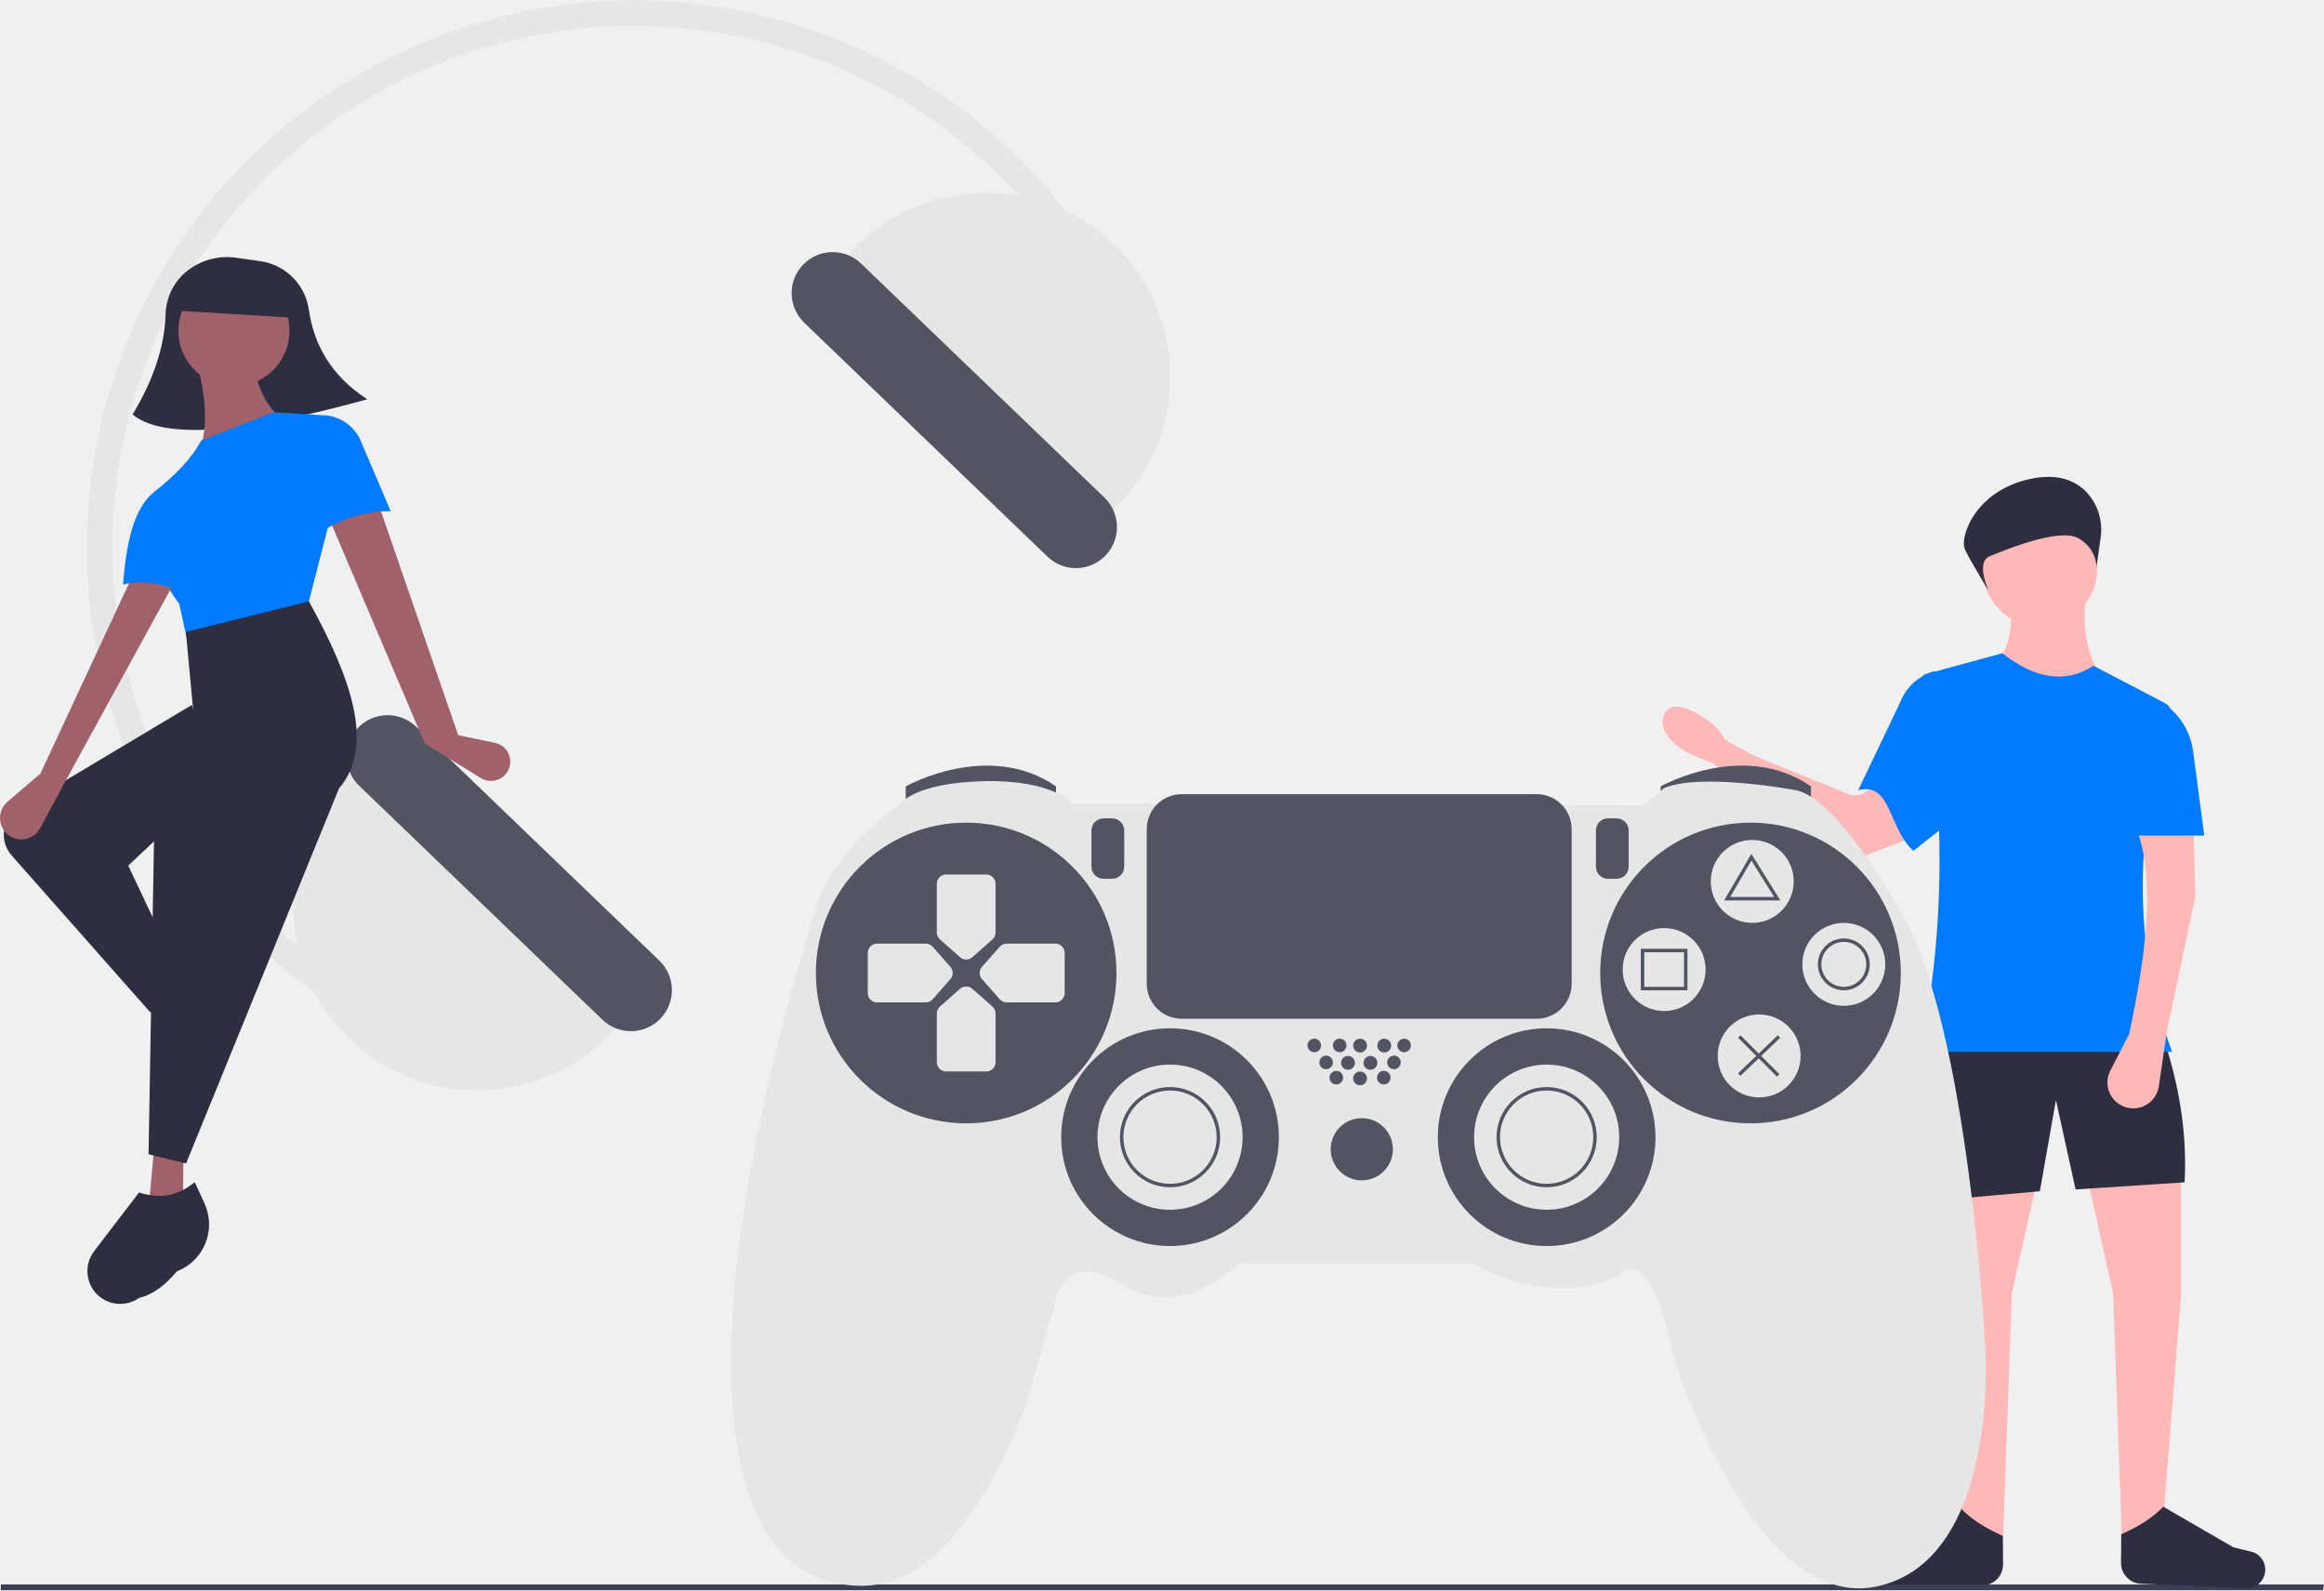
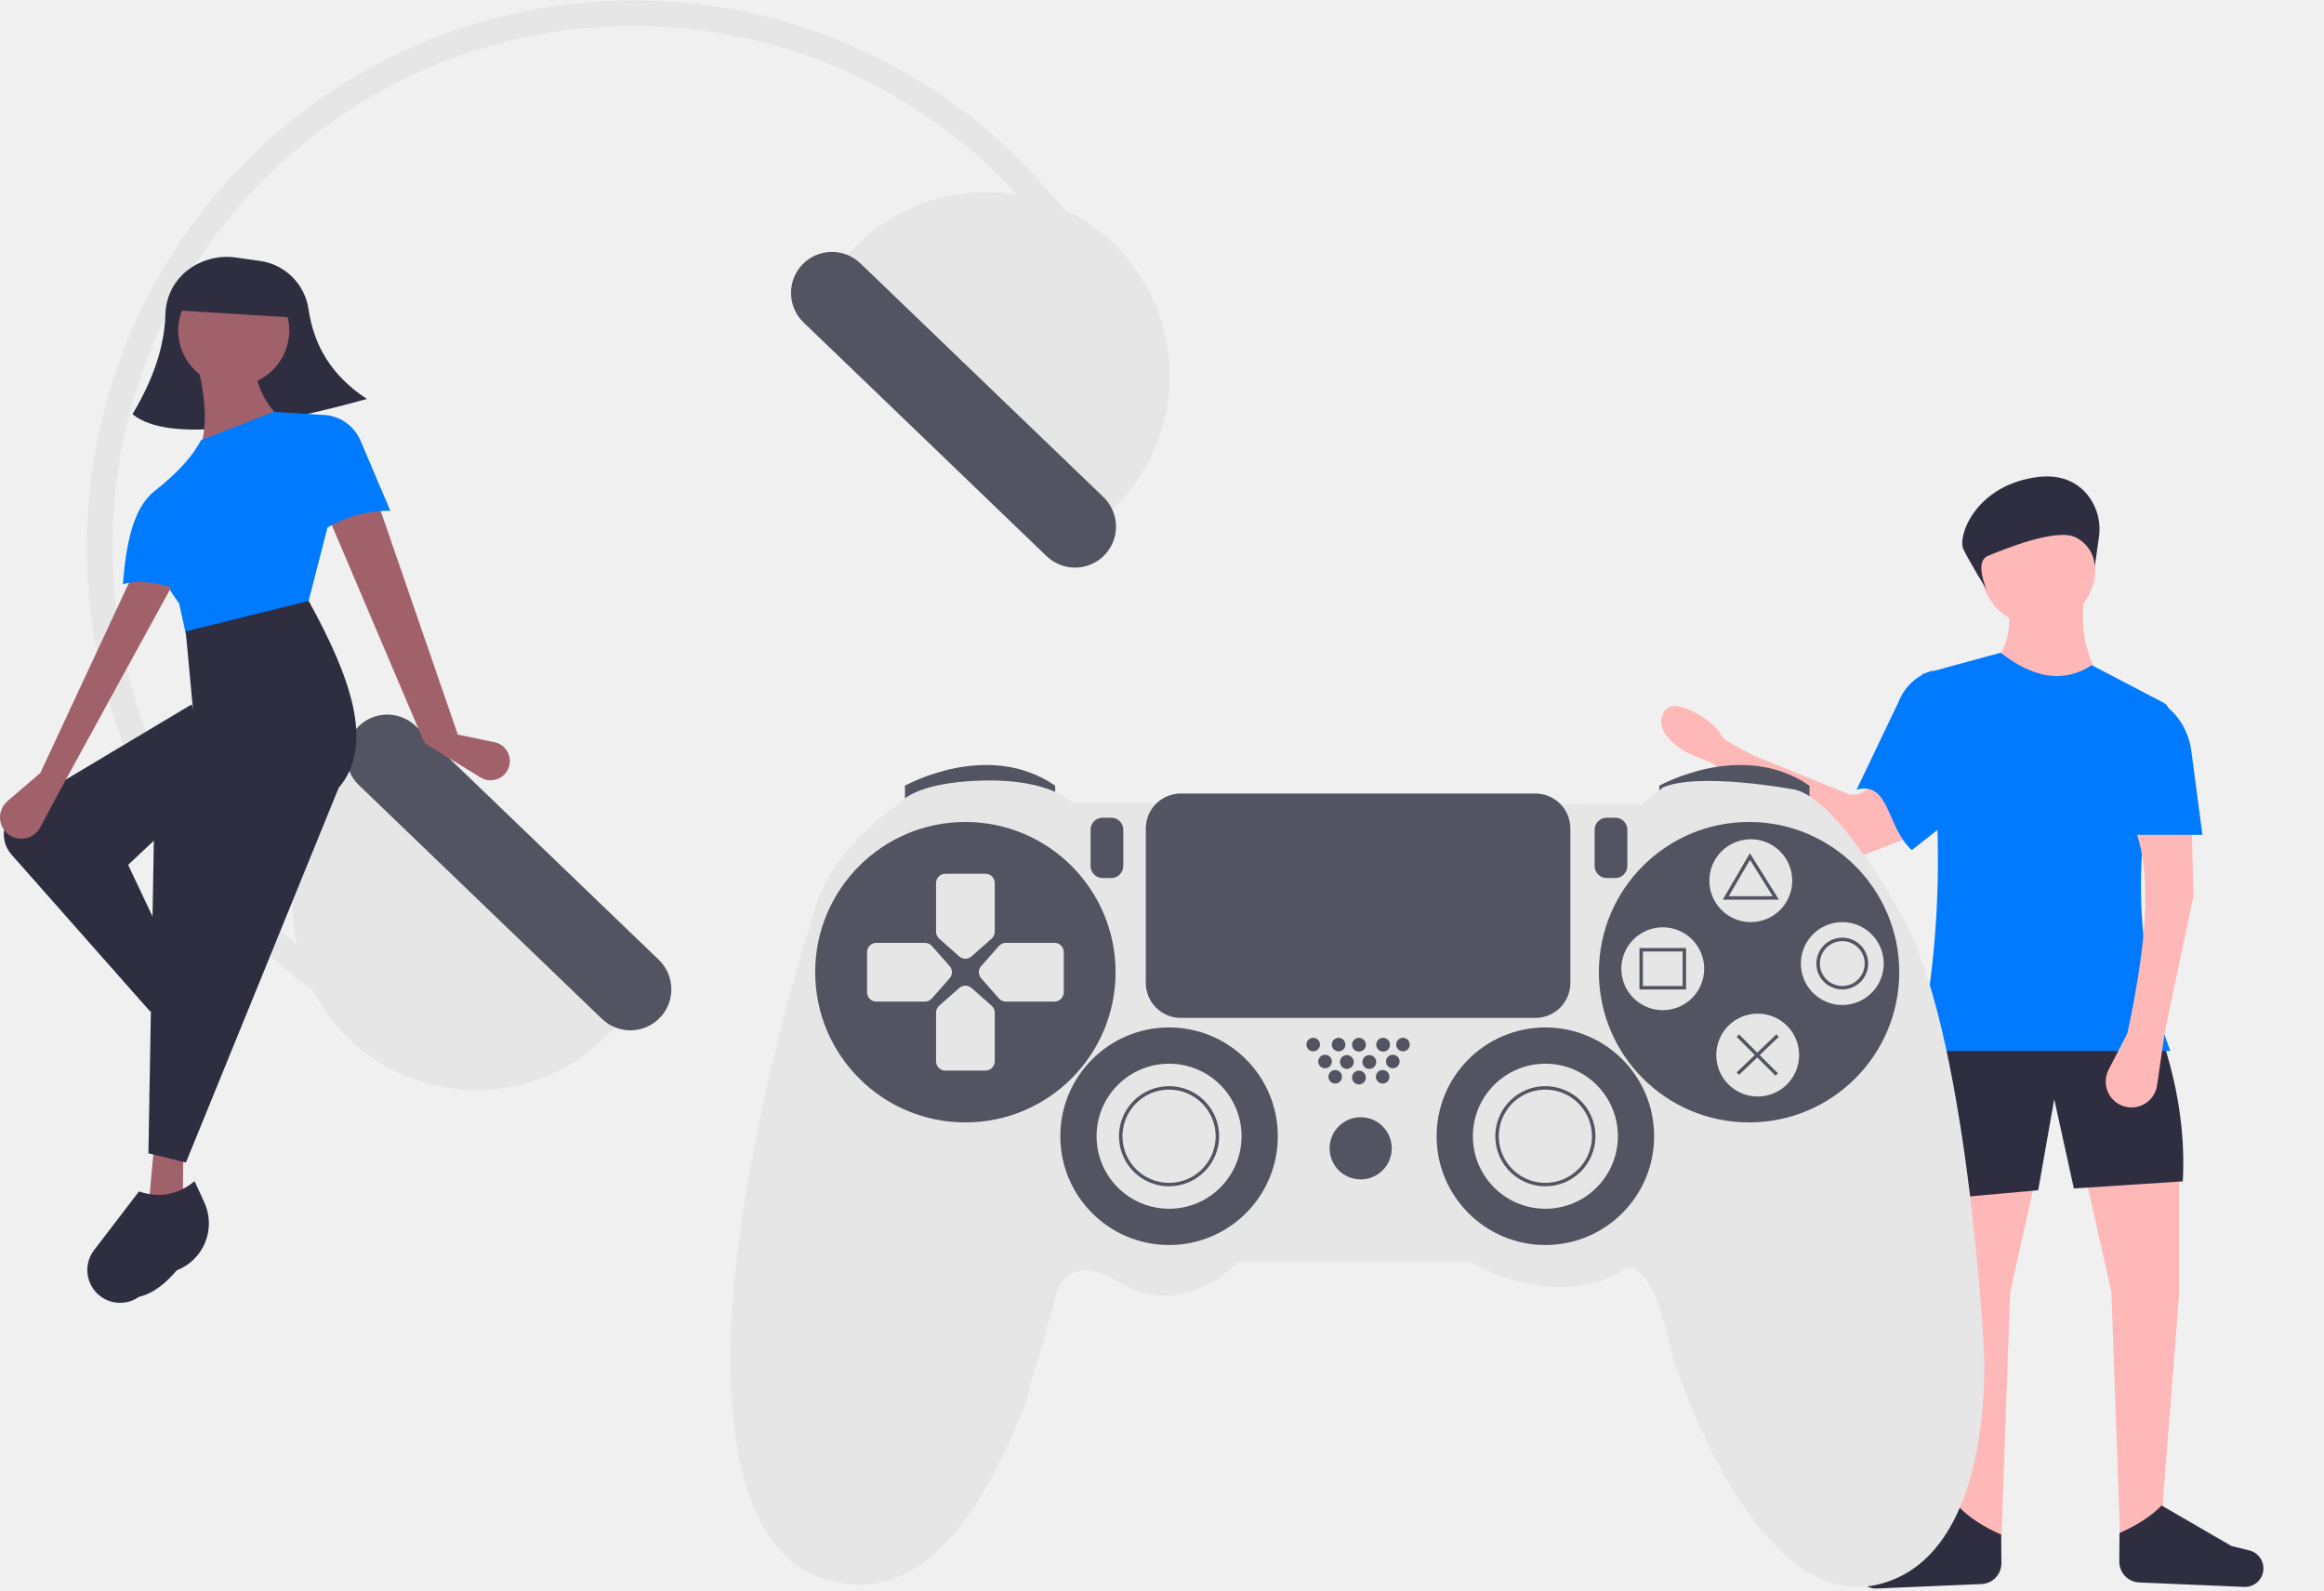
- <svg xmlns="http://www.w3.org/2000/svg" data-name="Layer 1" width="883.272" height="604.198" viewBox="0 0 883.272 604.198">
-   <path d="M916.662,400.177q18.262,19.152,40.749,6.112c-6.291-10.082-7.789-21.048-6.112-32.599H922.095C923.389,383.841,923.041,393.293,916.662,400.177Z" transform="translate(-158.3639 -147.9008)" fill="#ffb8b8" />
-   <polygon points="806.517 586.416 822.138 578.267 828.929 492.015 828.929 446.512 792.934 445.833 803.121 491.336 806.517 586.416" fill="#ffb8b8" />
-   <polygon points="761.238 586.416 745.618 578.267 738.827 492.015 738.827 446.512 774.821 445.833 764.634 491.336 761.238 586.416" fill="#ffb8b8" />
-   <path d="M895.608,603.921l38.032-3.396,6.112-34.636,7.471,33.957,41.428-2.717c.905-16.502-1.394-33.486-6.791-50.936L890.854,544.156Z" transform="translate(-158.3639 -147.9008)" fill="#2f2e41" />
-   <path d="M856.078,473.842l-45.749-35.228a6.654,6.654,0,0,0-1.552-.891l-6.649-2.705c-5.341-2.173-15.513-9.4-10.552-16.842,4-6,19.311,4.748,21.195,8.73a6.578,6.578,0,0,0,2.789,2.951l9.297,5.095a6.654,6.654,0,0,0,.698.331l35.396,14.347a6.654,6.654,0,0,0,6.063-.547l6.417-4.069a6.654,6.654,0,0,1,10.09,4.326l2.121,10.704a6.654,6.654,0,0,1-4.157,7.511l-18.977,7.234A6.654,6.654,0,0,1,856.078,473.842Z" transform="translate(-158.3639 -147.9008)" fill="#ffb8b8" />
-   <path d="M864.576,448.175c12.666-3.397,11.336,14.299,21,23l19-15-11.005-53.281h0a19.803,19.803,0,0,0-13.049,11.949Z" transform="translate(-158.3639 -147.9008)" fill="#007bff" />
-   <path d="M888.137,547.552h95.76c-15.498-41.763-13.989-84.717-.793-128.488a3.263,3.263,0,0,0-1.604-3.84L954.015,400.856c-10.789,7.02-22.385,4.863-34.636-4.754l-29.882,8.15C897.631,453.109,897.862,500.962,888.137,547.552Z" transform="translate(-158.3639 -147.9008)" fill="#007bff" />
-   <path d="M912.082,750.268l-39.907,1.692a7.045,7.045,0,0,1-7.266-5.996h0a7.045,7.045,0,0,1,5.29-7.885l6.769-1.659,26.604-15.42c3.941,4.081,9.369,7.532,16.004,10.471l.078,10.842A7.906,7.906,0,0,1,912.082,750.268Z" transform="translate(-158.3639 -147.9008)" fill="#2f2e41" />
-   <polygon points="882.877 604.198 0.321 604.198 0.321 602.017 883.272 602.017 882.877 604.198" fill="#3f3d56" />
-   <path d="M972.07,749.662l39.907,1.692a7.045,7.045,0,0,0,7.266-5.996h0a7.045,7.045,0,0,0-5.29-7.885l-6.769-1.659-26.604-15.42c-3.941,4.081-9.369,7.532-16.004,10.471l-.078,10.842A7.906,7.906,0,0,0,972.07,749.662Z" transform="translate(-158.3639 -147.9008)" fill="#2f2e41" />
-   <circle cx="775.276" cy="216.281" r="21.733" fill="#ffb8b8" />
-   <path d="M967.598,540.76l-7.18,13.961a9.818,9.818,0,0,0,5.283,13.683h0a9.818,9.818,0,0,0,13.162-7.776l2.996-20.547L992.726,488.466l-.679-25.808H970.314C977.727,481.853,974.05,510.166,967.598,540.76Z" transform="translate(-158.3639 -147.9008)" fill="#ffb8b8" />
-   <path d="M966.918,465.375h29.203l-4.239-32.027a26.235,26.235,0,0,0-14.777-20.267h0Z" transform="translate(-158.3639 -147.9008)" fill="#007bff" />
-   <path d="M956.745,352.211a20.895,20.895,0,0,0-4.568-16.413c-3.708-4.388-9.923-7.979-20.234-6.285-22.497,3.696-28.985,22.425-26.781,27.135s8.96,15.628,8.96,15.628-4.958-10.808.423-13.008,26.207-10.867,33.476-6.962a13.028,13.028,0,0,1,7.165,10.975Z" transform="translate(-158.3639 -147.9008)" fill="#2f2e41" />
-   <path d="M584.773,261.764l-8.738,4.434a197.756,197.756,0,0,0-39.44-53.181c-78.782-75.738-204.492-73.262-280.23,5.52s-73.262,204.492,5.52,280.23A198.061,198.061,0,0,0,312.786,534.292l-4.274,8.816A207.991,207.991,0,1,1,584.773,261.764Z" transform="translate(-158.3639 -147.9008)" fill="#e6e6e6" />
-   <path d="M289.156,444.051A69.924,69.924,0,0,0,389.971,540.971l12.038-12.522L301.194,431.529Z" transform="translate(-158.3639 -147.9008)" fill="#e6e6e6" />
-   <path d="M294.439,424.417a15.606,15.606,0,0,0,.434,22.041l92.467,88.895a15.588,15.588,0,0,0,21.606-22.475l-92.467-88.895A15.606,15.606,0,0,0,294.439,424.417Z" transform="translate(-158.3639 -147.9008)" fill="#535461" />
-   <path d="M571.774,351.862l12.038-12.522a69.924,69.924,0,0,0-100.815-96.92l-12.038,12.522Z" transform="translate(-158.3639 -147.9008)" fill="#e6e6e6" />
-   <path d="M463.587,248.473a15.606,15.606,0,0,0,.434,22.041l92.467,88.895a15.588,15.588,0,0,0,21.606-22.475l-92.467-88.895A15.606,15.606,0,0,0,463.587,248.473Z" transform="translate(-158.3639 -147.9008)" fill="#535461" />
-   <path d="M502.593,453.907v-7.223s31.517-17.728,57.124,0v6.566Z" transform="translate(-158.3639 -147.9008)" fill="#535461" />
-   <path d="M789.529,453.907v-7.223s31.517-17.728,57.124,0v6.566Z" transform="translate(-158.3639 -147.9008)" fill="#535461" />
-   <path d="M597.144,453.251H566.284s-7.879-9.192-34.143-8.536-31.517,8.536-31.517,8.536-25.936,17.4-31.845,39.068c0,0-31.845,95.536-32.502,170.389s28.234,85.358,43.336,87.328,42.023-.657,68.287-66.974L559.061,644.322s1.97-22.981,25.608-8.536,44.649-7.879,44.649-7.879h88.641s29.547,18.385,56.468,3.94c0,0,10.506-13.789,20.355,32.83,0,0,30.204,95.864,76.823,86.015s41.366-89.955,41.366-89.955-6.238-122.457-31.845-165.792c0,0-24.623-44.977-41.038-46.947,0,0-35.457-6.566-49.245-.657l-7.879,6.566Z" transform="translate(-158.3639 -147.9008)" fill="#e6e6e6" />
-   <circle cx="367.21" cy="369.697" r="57.124" fill="#535461" />
-   <circle cx="665.308" cy="369.697" r="57.124" fill="#535461" />
-   <path d="M535.528,504.86l-7.617,6.737a3.532,3.532,0,0,1-4.668,0l-7.63-6.737a3.526,3.526,0,0,1-1.195-2.626V483.697a3.533,3.533,0,0,1,3.533-3.526h15.266a3.526,3.526,0,0,1,3.533,3.519V502.22A3.526,3.526,0,0,1,535.528,504.86Z" transform="translate(-158.3639 -147.9008)" fill="#e6e6e6" />
-   <path d="M535.528,530.329l-7.617-6.73a3.533,3.533,0,0,0-4.668,0l-7.63,6.737a3.526,3.526,0,0,0-1.195,2.626v18.516a3.526,3.526,0,0,0,3.519,3.533h15.279a3.526,3.526,0,0,0,3.533-3.519V532.969A3.526,3.526,0,0,0,535.528,530.329Z" transform="translate(-158.3639 -147.9008)" fill="#e6e6e6" />
-   <path d="M512.843,527.565l6.737-7.63a3.532,3.532,0,0,0,0-4.668l-6.737-7.63a3.533,3.533,0,0,0-2.626-1.195H491.7a3.533,3.533,0,0,0-3.526,3.533v15.266a3.526,3.526,0,0,0,3.519,3.533h18.529A3.526,3.526,0,0,0,512.843,527.565Z" transform="translate(-158.3639 -147.9008)" fill="#e6e6e6" />
-   <path d="M538.312,527.565l-6.724-7.636a3.526,3.526,0,0,1,0-4.668l6.737-7.63a3.526,3.526,0,0,1,2.626-1.195h18.516a3.526,3.526,0,0,1,3.533,3.519V525.234a3.526,3.526,0,0,1-3.519,3.533H540.958A3.526,3.526,0,0,1,538.312,527.565Z" transform="translate(-158.3639 -147.9008)" fill="#e6e6e6" />
-   <circle cx="444.69" cy="432.074" r="41.366" fill="#535461" />
-   <circle cx="587.829" cy="432.074" r="41.366" fill="#535461" />
-   <circle cx="444.69" cy="432.074" r="27.577" fill="#e6e6e6" />
-   <path d="M603.054,599.016A19.041,19.041,0,1,1,622.095,579.975,19.063,19.063,0,0,1,603.054,599.016Zm0-36.77a17.728,17.728,0,1,0,17.728,17.728A17.748,17.748,0,0,0,603.054,562.247Z" transform="translate(-158.3639 -147.9008)" fill="#535461" />
-   <circle cx="587.829" cy="432.074" r="27.577" fill="#e6e6e6" />
-   <path d="M746.193,599.016a19.041,19.041,0,1,1,19.041-19.041A19.063,19.063,0,0,1,746.193,599.016Zm0-36.77a17.728,17.728,0,1,0,17.728,17.728A17.748,17.748,0,0,0,746.193,562.247Z" transform="translate(-158.3639 -147.9008)" fill="#535461" />
-   <circle cx="517.572" cy="436.67" r="11.819" fill="#535461" />
-   <circle cx="499.509" cy="397.222" r="2.58" fill="#535461" />
-   <circle cx="509.175" cy="397.222" r="2.58" fill="#535461" />
-   <circle cx="507.888" cy="409.467" r="2.58" fill="#535461" />
-   <circle cx="516.916" cy="409.75" r="2.626" fill="#535461" />
-   <circle cx="525.931" cy="409.467" r="2.58" fill="#535461" />
-   <circle cx="504.02" cy="403.67" r="2.58" fill="#535461" />
-   <circle cx="512.32" cy="403.84" r="2.626" fill="#535461" />
-   <circle cx="520.856" cy="403.84" r="2.626" fill="#535461" />
-   <circle cx="529.798" cy="403.67" r="2.58" fill="#535461" />
-   <circle cx="516.916" cy="397.274" r="2.626" fill="#535461" />
-   <circle cx="526.108" cy="397.274" r="2.626" fill="#535461" />
-   <circle cx="533.666" cy="397.222" r="2.58" fill="#535461" />
-   <path d="M577.774,458.847a4.586,4.586,0,0,0-4.581,4.581V477.217a4.586,4.586,0,0,0,4.581,4.581h3.283a4.586,4.586,0,0,0,4.581-4.581V463.428a4.586,4.586,0,0,0-4.581-4.581Z" transform="translate(-158.3639 -147.9008)" fill="#535461" />
-   <path d="M769.502,458.847a4.586,4.586,0,0,0-4.581,4.581V477.217a4.586,4.586,0,0,0,4.581,4.581h3.283a4.586,4.586,0,0,0,4.581-4.581V463.428a4.586,4.586,0,0,0-4.581-4.581Z" transform="translate(-158.3639 -147.9008)" fill="#535461" />
-   <circle cx="665.965" cy="334.897" r="15.758" fill="#e6e6e6" />
-   <circle cx="632.478" cy="368.384" r="15.758" fill="#e6e6e6" />
-   <circle cx="700.765" cy="366.414" r="15.758" fill="#e6e6e6" />
-   <circle cx="668.591" cy="401.214" r="15.758" fill="#e6e6e6" />
-   <path d="M607.485,449.654a13.296,13.296,0,0,0-13.281,13.281v58.766a13.296,13.296,0,0,0,13.281,13.281H742.417a13.296,13.296,0,0,0,13.281-13.281V462.936A13.296,13.296,0,0,0,742.417,449.654Z" transform="translate(-158.3639 -147.9008)" fill="#535461" />
-   <path d="M835.035,490.02H813.665l10.316-17.685ZM815.951,488.707h16.713l-8.645-13.832Z" transform="translate(-158.3639 -147.9008)" fill="#535461" />
-   <path d="M799.706,524.164H781.978V508.405h17.728Zm-16.415-1.313H798.393V509.718H783.291Z" transform="translate(-158.3639 -147.9008)" fill="#535461" />
-   <path d="M859.129,524.164a9.849,9.849,0,1,1,9.849-9.849A9.86,9.86,0,0,1,859.129,524.164Zm0-18.385a8.536,8.536,0,1,0,8.536,8.536A8.546,8.546,0,0,0,859.129,505.779Z" transform="translate(-158.3639 -147.9008)" fill="#535461" />
-   <rect x="826.135" y="538.668" width="1.313" height="20.893" transform="translate(-304.4849 597.5607) rotate(-45)" fill="#535461" />
-   <rect x="816.506" y="548.294" width="20.898" height="1.313" transform="translate(-308.4265 576.0851) rotate(-43.734)" fill="#535461" />
-   <path d="M297.935,299.615c-35.851,9.884-75.108,17.324-89.175,5.781,7.702-12.822,12.144-25.459,12.521-37.867a21.772,21.772,0,0,1,6.408-15.103,24.371,24.371,0,0,1,20.328-6.606l9.304,1.306q.47.066.935.15A21.759,21.759,0,0,1,275.75,265.612C277.711,279.066,284.303,290.714,297.935,299.615Z" transform="translate(-158.3639 -147.9008)" fill="#2f2e41" />
-   <path d="M332.517,427.259l13.937,2.874a7.32,7.32,0,0,1,5.244,10.067v0a7.32,7.32,0,0,1-10.557,3.338l-21.319-13.112L283.611,345.3l18.756-5.425Z" transform="translate(-158.3639 -147.9008)" fill="#a0616a" />
-   <polygon points="74.869 391.06 64.316 394.129 56.328 377.632 64.451 373.399 74.869 391.06" fill="#a0616a" />
-   <polygon points="69.507 461.743 56.559 458.315 58.586 436.07 69.729 436.756 69.507 461.743" fill="#a0616a" />
-   <path d="M229.221,523.539l-13.714,9.025L162.763,472.904a11.756,11.756,0,0,1,2.777-17.878l65.706-39.261,10.064,28.91-34.214,32.107Z" transform="translate(-158.3639 -147.9008)" fill="#2f2e41" />
-   <path d="M240.77,554.769q-.052.067-.103.134c-.876,5.132-2.416,9.813-5.853,13.202a10.229,10.229,0,0,1-12.423,5.611h0a10.229,10.229,0,0,1-7.093-10.894l2.563-22.905c6.147-1.413,10.835-4.909,13.208-11.71L237.042,532.275A15.705,15.705,0,0,1,240.77,554.769Z" transform="translate(-158.3639 -147.9008)" fill="#2f2e41" />
-   <circle cx="88.908" cy="125.702" r="21.108" fill="#a0616a" />
-   <path d="M265.551,307.345l-33.276,27.559L229.683,323.56l5.808-8.854c1.612-8.686.571-18.265-2.199-28.426l21.71.02C255.94,294.511,259.137,301.674,265.551,307.345Z" transform="translate(-158.3639 -147.9008)" fill="#a0616a" />
-   <path d="M274.919,379.635l-44.923,13.684-3.495-15.977c-8.419-11.304-12.078-21.621-6.571-30.038l-2.772-12.671c7.951-6.26,14.203-12.665,17.636-19.31l27.639-10.8,20.319,1.25,6,20.107Z" transform="translate(-158.3639 -147.9008)" fill="#007bff" />
-   <path d="M306.833,342.123a46.281,46.281,0,0,0-26.823,8.218l2.742-44.57h0a16.176,16.176,0,0,1,12.744,9.701Z" transform="translate(-158.3639 -147.9008)" fill="#007bff" />
-   <path d="M229.081,589.981l-14.258-3.509,2.099-121.153,19.146-20.967-4.286-26.581-2.773-29.777,46.768-11.597c15.808,28.703,25.362,54.799,11.415,71.1Z" transform="translate(-158.3639 -147.9008)" fill="#2f2e41" />
-   <path d="M225.806,630.886q-.096.038-.192.075c-4.14,4.807-8.689,8.727-14.408,10.106a12.466,12.466,0,0,1-16.497-1.949v0a12.466,12.466,0,0,1-.56-15.833l17.07-22.305c7.306,2.388,14.398,1.684,21.15-3.926l3.681,8.003A19.139,19.139,0,0,1,225.806,630.886Z" transform="translate(-158.3639 -147.9008)" fill="#2f2e41" />
-   <path d="M173.72,441.832l-12.515,10.715a8.121,8.121,0,0,0,1.941,13.571h0a8.121,8.121,0,0,0,10.499-3.565l9.05-16.88,41.504-75.739-15.61-2.934Z" transform="translate(-158.3639 -147.9008)" fill="#a0616a" />
-   <path d="M226.699,372.062c-8.107-2.447-15.7-3.888-21.589-1.986,1.235-15.276,3.779-28.923,12.05-35.444l11.758,1.381Z" transform="translate(-158.3639 -147.9008)" fill="#007bff" />
-   <path d="M270.835,268.708l-45.145-2.778.556-9.029q23.639-15.939,45.145,2.778Z" transform="translate(-158.3639 -147.9008)" fill="#2f2e41" />
+ <svg xmlns="http://www.w3.org/2000/svg" width="884" height="605" viewBox="0 0 884 605" fill="none">
+   <g clip-path="url(#clip0_901_2074)">
+     <path d="M758.298 252.276C770.473 265.044 784.055 267.082 799.047 258.388C792.756 248.307 791.258 237.341 792.934 225.789H763.731C765.025 235.94 764.677 245.392 758.298 252.276Z" fill="#FFB8B8" />
+     <path d="M806.517 586.416L822.138 578.267L828.929 492.015V446.512L792.934 445.833L803.121 491.336L806.517 586.416Z" fill="#FFB8B8" />
+     <path d="M761.238 586.416L745.618 578.267L738.827 492.015V446.512L774.821 445.833L764.634 491.336L761.238 586.416Z" fill="#FFB8B8" />
+     <path d="M737.244 456.02L775.276 452.624L781.389 417.988L788.859 451.945L830.287 449.229C831.192 432.727 828.894 415.743 823.496 398.293L732.49 396.255L737.244 456.02Z" fill="#2F2E41" />
+     <path d="M697.714 325.941L651.965 290.713C651.491 290.347 650.969 290.047 650.413 289.822L643.764 287.116C638.423 284.943 628.251 277.716 633.212 270.274C637.212 264.274 652.523 275.022 654.407 279.005C655.002 280.258 655.978 281.29 657.196 281.955L666.493 287.05C666.719 287.174 666.952 287.284 667.191 287.381L702.587 301.728C703.569 302.126 704.63 302.284 705.685 302.188C706.739 302.093 707.756 301.748 708.65 301.181L715.067 297.112C715.98 296.533 717.021 296.185 718.098 296.099C719.176 296.012 720.259 296.19 721.252 296.616C722.246 297.042 723.121 297.704 723.801 298.544C724.482 299.384 724.947 300.378 725.157 301.438L727.278 312.142C727.584 313.684 727.334 315.283 726.573 316.658C725.812 318.032 724.589 319.094 723.121 319.653L704.144 326.887C703.081 327.292 701.931 327.418 700.806 327.252C699.68 327.087 698.616 326.635 697.714 325.941V325.941Z" fill="#FFB8B8" />
+     <path d="M706.212 300.274C718.878 296.877 717.548 314.573 727.212 323.274L746.212 308.274L735.207 254.993C732.254 255.836 729.538 257.355 727.273 259.429C725.009 261.503 723.257 264.075 722.157 266.942L706.212 300.274Z" fill="#007BFF" />
+     <path d="M729.773 399.651H825.533C810.035 357.887 811.544 314.934 824.74 271.163C824.961 270.436 824.923 269.655 824.63 268.954C824.337 268.253 823.809 267.676 823.136 267.323L795.651 252.955C784.861 259.976 773.266 257.818 761.014 248.201L731.132 256.351C739.267 305.208 739.498 353.061 729.773 399.651Z" fill="#007BFF" />
+     <path d="M753.718 602.367L713.811 604.059C712.073 604.133 710.37 603.561 709.029 602.454C707.687 601.347 706.803 599.783 706.545 598.063V598.063C706.285 596.326 706.684 594.554 707.663 593.095C708.641 591.637 710.13 590.596 711.836 590.178L718.604 588.519L745.208 573.099C749.149 577.18 754.577 580.631 761.212 583.57L761.289 594.411C761.304 596.46 760.523 598.435 759.111 599.919C757.698 601.403 755.765 602.281 753.718 602.367V602.367Z" fill="#2F2E41" />
+     <path d="M813.706 601.761L853.613 603.453C855.35 603.527 857.054 602.955 858.395 601.848C859.737 600.741 860.621 599.177 860.879 597.457V597.457C861.139 595.72 860.74 593.948 859.761 592.489C858.783 591.031 857.294 589.99 855.588 589.572L848.82 587.913L822.216 572.493C818.274 576.574 812.847 580.025 806.212 582.964L806.134 593.806C806.12 595.854 806.901 597.829 808.313 599.313C809.726 600.797 811.659 601.675 813.706 601.761V601.761Z" fill="#2F2E41" />
+     <path d="M775.277 238.014C787.279 238.014 797.009 228.284 797.009 216.281C797.009 204.279 787.279 194.548 775.277 194.548C763.274 194.548 753.544 204.279 753.544 216.281C753.544 228.284 763.274 238.014 775.277 238.014Z" fill="#FFB8B8" />
+     <path d="M809.234 392.859L802.054 406.82C801.42 408.052 801.054 409.404 800.981 410.788C800.907 412.171 801.127 413.554 801.626 414.847C802.125 416.139 802.892 417.311 803.876 418.286C804.861 419.261 806.04 420.016 807.337 420.503V420.503C808.71 421.018 810.181 421.218 811.642 421.09C813.102 420.962 814.516 420.509 815.778 419.763C817.04 419.017 818.12 417.998 818.937 416.781C819.754 415.563 820.288 414.178 820.499 412.727L823.496 392.18L834.362 340.565L833.683 314.758H811.95C819.363 333.953 815.686 362.265 809.234 392.859Z" fill="#FFB8B8" />
+     <path d="M808.555 317.474H837.758L833.519 285.447C832.944 281.103 831.291 276.973 828.709 273.433C826.128 269.893 822.701 267.055 818.742 265.18L808.555 317.474Z" fill="#007BFF" />
+     <path d="M798.381 204.31C798.815 201.407 798.633 198.445 797.846 195.617C797.059 192.789 795.685 190.159 793.813 187.897C790.106 183.51 783.89 179.918 773.579 181.613C751.082 185.309 744.594 204.038 746.798 208.748C749.003 213.458 755.758 224.376 755.758 224.376C755.758 224.376 750.8 213.568 756.181 211.368C761.563 209.168 782.389 200.502 789.658 204.406C791.715 205.439 793.462 206.999 794.721 208.927C795.98 210.855 796.705 213.082 796.823 215.381L798.381 204.31Z" fill="#2F2E41" />
+     <path d="M426.409 113.863L417.671 118.296C407.607 98.479 394.273 80.5 378.231 65.115C299.45 -10.623 173.739 -8.147 98.001 70.635C22.263 149.417 24.739 275.127 103.521 350.865C118.515 365.309 135.693 377.298 154.422 386.392L150.148 395.208C120.462 380.794 94.632 359.523 74.791 333.152C54.952 306.781 41.671 276.068 36.047 243.551C30.424 211.033 32.619 177.643 42.45 146.142C52.282 114.64 69.469 85.929 92.59 62.383C115.711 38.836 144.103 21.129 175.421 10.725C206.738 0.32 240.082 -2.483 272.697 2.547C305.312 7.576 336.262 20.295 362.99 39.651C389.718 59.007 411.456 84.445 426.409 113.863V113.863Z" fill="#E6E6E6" />
+     <path d="M130.792 296.15C117.94 309.519 110.925 327.446 111.29 345.987C111.655 364.528 119.371 382.165 132.74 395.018C146.109 407.87 164.036 414.885 182.577 414.52C201.118 414.155 218.755 406.439 231.608 393.07L243.645 380.549L142.83 283.628L130.792 296.15Z" fill="#E6E6E6" />
+     <path d="M136.075 276.517C133.215 279.499 131.654 283.495 131.735 287.627C131.816 291.759 133.533 295.69 136.509 298.557L228.977 387.452C231.957 390.317 235.954 391.881 240.087 391.8C244.22 391.719 248.152 389.998 251.017 387.018C253.883 384.038 255.446 380.041 255.365 375.908C255.284 371.775 253.564 367.843 250.583 364.978L158.116 276.083C155.133 273.222 151.138 271.661 147.006 271.742C142.874 271.824 138.943 273.541 136.075 276.517Z" fill="#535461" />
+     <path d="M413.41 203.962L425.448 191.44C438.3 178.071 445.315 160.144 444.95 141.603C444.585 123.062 436.869 105.425 423.5 92.572C416.881 86.209 409.072 81.211 400.521 77.865C391.97 74.518 382.844 72.889 373.663 73.07C355.122 73.435 337.485 81.151 324.633 94.52L312.595 107.041L413.41 203.962Z" fill="#E6E6E6" />
+     <path d="M305.223 100.572C302.362 103.554 300.801 107.55 300.882 111.682C300.964 115.814 302.681 119.745 305.657 122.613L398.124 211.507C401.105 214.369 405.101 215.93 409.232 215.847C413.363 215.765 417.293 214.045 420.157 211.066C423.021 208.087 424.585 204.093 424.505 199.961C424.425 195.829 422.708 191.899 419.731 189.033L327.263 100.138C324.281 97.277 320.285 95.716 316.153 95.797C312.021 95.879 308.09 97.596 305.223 100.572V100.572Z" fill="#535461" />
+     <path d="M344.229 306.006V298.784C344.229 298.784 375.746 281.055 401.354 298.784V305.35L344.229 306.006Z" fill="#535461" />
+     <path d="M631.165 306.006V298.784C631.165 298.784 662.682 281.055 688.289 298.784V305.35L631.165 306.006Z" fill="#535461" />
+     <path d="M438.78 305.35H407.92C407.92 305.35 400.041 296.157 373.777 296.814C347.512 297.47 342.259 305.35 342.259 305.35C342.259 305.35 316.324 322.75 310.414 344.418C310.414 344.418 278.569 439.953 277.912 514.806C277.256 589.659 306.146 600.165 321.248 602.134C336.35 604.104 363.271 601.478 389.535 535.161L400.697 496.421C400.697 496.421 402.667 473.44 426.305 487.885C449.942 502.331 470.954 480.006 470.954 480.006H559.595C559.595 480.006 589.142 498.391 616.063 483.946C616.063 483.946 626.569 470.157 636.418 516.776C636.418 516.776 666.622 612.64 713.24 602.791C759.859 592.942 754.606 512.836 754.606 512.836C754.606 512.836 748.369 390.38 722.761 347.044C722.761 347.044 698.138 302.067 681.723 300.097C681.723 300.097 646.267 293.531 632.478 299.44L624.599 306.006L438.78 305.35Z" fill="#E6E6E6" />
+     <path d="M367.21 426.821C398.759 426.821 424.335 401.246 424.335 369.697C424.335 338.148 398.759 312.572 367.21 312.572C335.661 312.572 310.086 338.148 310.086 369.697C310.086 401.246 335.661 426.821 367.21 426.821Z" fill="#535461" />
+     <path d="M665.308 426.821C696.857 426.821 722.433 401.246 722.433 369.697C722.433 338.148 696.857 312.572 665.308 312.572C633.759 312.572 608.184 338.148 608.184 369.697C608.184 401.246 633.759 426.821 665.308 426.821Z" fill="#535461" />
+     <path d="M377.164 356.959L369.548 363.696C368.903 364.263 368.073 364.577 367.214 364.577C366.354 364.577 365.524 364.263 364.879 363.696L357.25 356.959C356.877 356.63 356.577 356.226 356.371 355.773C356.165 355.321 356.057 354.83 356.055 354.332V335.797C356.056 334.861 356.429 333.964 357.092 333.303C357.754 332.642 358.651 332.271 359.587 332.271H374.853C375.788 332.269 376.686 332.639 377.348 333.299C378.011 333.959 378.384 334.855 378.386 335.79V354.319C378.382 354.821 378.271 355.316 378.06 355.771C377.849 356.226 377.544 356.631 377.164 356.959Z" fill="#E6E6E6" />
+     <path d="M377.164 382.428L369.548 375.698C368.903 375.13 368.073 374.817 367.214 374.817C366.354 374.817 365.524 375.13 364.879 375.698L357.25 382.435C356.877 382.764 356.577 383.168 356.371 383.62C356.165 384.073 356.057 384.564 356.055 385.061V403.578C356.053 404.513 356.423 405.41 357.083 406.073C357.743 406.735 358.639 407.108 359.574 407.11H374.853C375.788 407.112 376.686 406.742 377.348 406.082C378.011 405.422 378.384 404.526 378.386 403.591V385.068C378.382 384.566 378.271 384.072 378.06 383.616C377.849 383.161 377.544 382.756 377.164 382.428V382.428Z" fill="#E6E6E6" />
+     <path d="M354.479 379.664L361.215 372.034C361.783 371.389 362.097 370.56 362.097 369.7C362.097 368.841 361.783 368.011 361.215 367.366L354.479 359.736C354.15 359.363 353.746 359.064 353.293 358.858C352.84 358.652 352.349 358.544 351.852 358.541H333.336C332.4 358.543 331.503 358.916 330.842 359.578C330.181 360.241 329.81 361.138 329.81 362.074V377.34C329.808 378.275 330.178 379.172 330.838 379.835C331.498 380.497 332.394 380.871 333.329 380.872H351.859C352.356 380.867 352.846 380.757 353.298 380.548C353.749 380.34 354.152 380.039 354.479 379.664V379.664Z" fill="#E6E6E6" />
+     <path d="M379.949 379.664L373.225 372.028C372.656 371.383 372.342 370.553 372.342 369.694C372.342 368.834 372.656 368.004 373.225 367.359L379.962 359.73C380.291 359.357 380.695 359.057 381.147 358.851C381.6 358.645 382.091 358.537 382.588 358.535H401.104C402.04 358.533 402.937 358.903 403.6 359.563C404.262 360.223 404.635 361.119 404.637 362.054V377.333C404.639 378.268 404.269 379.166 403.609 379.828C402.949 380.491 402.053 380.864 401.118 380.866H382.595C382.094 380.865 381.598 380.757 381.142 380.55C380.686 380.343 380.279 380.041 379.949 379.664V379.664Z" fill="#E6E6E6" />
+     <path d="M444.69 473.44C467.536 473.44 486.056 454.92 486.056 432.074C486.056 409.228 467.536 390.708 444.69 390.708C421.844 390.708 403.324 409.228 403.324 432.074C403.324 454.92 421.844 473.44 444.69 473.44Z" fill="#535461" />
+     <path d="M587.829 473.44C610.675 473.44 629.195 454.92 629.195 432.074C629.195 409.228 610.675 390.708 587.829 390.708C564.983 390.708 546.463 409.228 546.463 432.074C546.463 454.92 564.983 473.44 587.829 473.44Z" fill="#535461" />
+     <path d="M444.69 459.651C459.92 459.651 472.267 447.305 472.267 432.074C472.267 416.844 459.92 404.497 444.69 404.497C429.459 404.497 417.112 416.844 417.112 432.074C417.112 447.305 429.459 459.651 444.69 459.651Z" fill="#E6E6E6" />
+     <path d="M444.689 451.115C440.923 451.115 437.242 449.999 434.111 447.906C430.979 445.814 428.539 442.84 427.097 439.361C425.656 435.882 425.279 432.053 426.014 428.359C426.749 424.665 428.562 421.273 431.225 418.61C433.888 415.947 437.281 414.133 440.975 413.398C444.668 412.664 448.497 413.041 451.976 414.482C455.456 415.923 458.43 418.364 460.522 421.495C462.614 424.626 463.731 428.308 463.731 432.074C463.725 437.122 461.717 441.962 458.148 445.532C454.578 449.102 449.738 451.11 444.689 451.115V451.115ZM444.689 414.346C441.183 414.346 437.756 415.385 434.84 417.333C431.925 419.281 429.653 422.05 428.311 425.29C426.969 428.529 426.618 432.094 427.302 435.533C427.986 438.972 429.674 442.13 432.154 444.61C434.633 447.089 437.792 448.778 441.231 449.462C444.67 450.146 448.234 449.795 451.474 448.453C454.713 447.111 457.482 444.839 459.43 441.923C461.378 439.008 462.418 435.58 462.418 432.074C462.412 427.374 460.543 422.868 457.219 419.544C453.896 416.221 449.39 414.351 444.689 414.346V414.346Z" fill="#535461" />
+     <path d="M587.829 459.651C603.06 459.651 615.407 447.305 615.407 432.074C615.407 416.844 603.06 404.497 587.829 404.497C572.599 404.497 560.252 416.844 560.252 432.074C560.252 447.305 572.599 459.651 587.829 459.651Z" fill="#E6E6E6" />
+     <path d="M587.829 451.115C584.063 451.115 580.382 449.999 577.25 447.906C574.119 445.814 571.678 442.84 570.237 439.361C568.796 435.882 568.419 432.053 569.153 428.359C569.888 424.665 571.702 421.273 574.365 418.61C577.028 415.947 580.421 414.133 584.114 413.398C587.808 412.664 591.637 413.041 595.116 414.482C598.595 415.923 601.569 418.364 603.662 421.495C605.754 424.626 606.871 428.308 606.871 432.074C606.865 437.122 604.857 441.962 601.287 445.532C597.717 449.102 592.877 451.11 587.829 451.115ZM587.829 414.346C584.323 414.346 580.895 415.385 577.98 417.333C575.064 419.281 572.792 422.05 571.45 425.29C570.108 428.529 569.757 432.094 570.441 435.533C571.126 438.972 572.814 442.13 575.293 444.61C577.773 447.089 580.932 448.778 584.37 449.462C587.809 450.146 591.374 449.795 594.613 448.453C597.853 447.111 600.622 444.839 602.57 441.923C604.518 439.008 605.557 435.58 605.557 432.074C605.552 427.374 603.683 422.868 600.359 419.544C597.035 416.221 592.529 414.351 587.829 414.346V414.346Z" fill="#535461" />
+     <path d="M517.572 448.489C524.1 448.489 529.391 443.198 529.391 436.67C529.391 430.143 524.1 424.852 517.572 424.852C511.045 424.852 505.753 430.143 505.753 436.67C505.753 443.198 511.045 448.489 517.572 448.489Z" fill="#535461" />
+     <path d="M499.509 399.802C500.934 399.802 502.09 398.647 502.09 397.222C502.09 395.797 500.934 394.641 499.509 394.641C498.084 394.641 496.929 395.797 496.929 397.222C496.929 398.647 498.084 399.802 499.509 399.802Z" fill="#535461" />
+     <path d="M509.175 399.802C510.6 399.802 511.755 398.647 511.755 397.222C511.755 395.797 510.6 394.641 509.175 394.641C507.75 394.641 506.594 395.797 506.594 397.222C506.594 398.647 507.75 399.802 509.175 399.802Z" fill="#535461" />
+     <path d="M507.888 412.048C509.313 412.048 510.468 410.892 510.468 409.467C510.468 408.042 509.313 406.887 507.888 406.887C506.462 406.887 505.307 408.042 505.307 409.467C505.307 410.892 506.462 412.048 507.888 412.048Z" fill="#535461" />
+     <path d="M516.916 412.376C518.366 412.376 519.542 411.2 519.542 409.75C519.542 408.299 518.366 407.123 516.916 407.123C515.465 407.123 514.29 408.299 514.29 409.75C514.29 411.2 515.465 412.376 516.916 412.376Z" fill="#535461" />
+     <path d="M525.931 412.048C527.356 412.048 528.512 410.892 528.512 409.467C528.512 408.042 527.356 406.887 525.931 406.887C524.506 406.887 523.351 408.042 523.351 409.467C523.351 410.892 524.506 412.048 525.931 412.048Z" fill="#535461" />
+     <path d="M504.02 406.25C505.446 406.25 506.601 405.095 506.601 403.67C506.601 402.244 505.446 401.089 504.02 401.089C502.595 401.089 501.44 402.244 501.44 403.67C501.44 405.095 502.595 406.25 504.02 406.25Z" fill="#535461" />
+     <path d="M512.32 406.467C513.77 406.467 514.946 405.291 514.946 403.84C514.946 402.39 513.77 401.214 512.32 401.214C510.869 401.214 509.693 402.39 509.693 403.84C509.693 405.291 510.869 406.467 512.32 406.467Z" fill="#535461" />
+     <path d="M520.855 406.467C522.306 406.467 523.482 405.291 523.482 403.84C523.482 402.39 522.306 401.214 520.855 401.214C519.405 401.214 518.229 402.39 518.229 403.84C518.229 405.291 519.405 406.467 520.855 406.467Z" fill="#535461" />
+     <path d="M529.798 406.25C531.223 406.25 532.379 405.095 532.379 403.67C532.379 402.244 531.223 401.089 529.798 401.089C528.373 401.089 527.218 402.244 527.218 403.67C527.218 405.095 528.373 406.25 529.798 406.25Z" fill="#535461" />
+     <path d="M516.916 399.901C518.366 399.901 519.542 398.725 519.542 397.274C519.542 395.824 518.366 394.648 516.916 394.648C515.465 394.648 514.29 395.824 514.29 397.274C514.29 398.725 515.465 399.901 516.916 399.901Z" fill="#535461" />
+     <path d="M526.108 399.901C527.559 399.901 528.735 398.725 528.735 397.274C528.735 395.824 527.559 394.648 526.108 394.648C524.658 394.648 523.482 395.824 523.482 397.274C523.482 398.725 524.658 399.901 526.108 399.901Z" fill="#535461" />
+     <path d="M533.666 399.802C535.091 399.802 536.246 398.647 536.246 397.222C536.246 395.797 535.091 394.641 533.666 394.641C532.241 394.641 531.085 395.797 531.085 397.222C531.085 398.647 532.241 399.802 533.666 399.802Z" fill="#535461" />
+     <path d="M419.41 310.946C418.196 310.947 417.031 311.43 416.172 312.289C415.314 313.148 414.83 314.312 414.829 315.527V329.316C414.83 330.531 415.314 331.695 416.172 332.554C417.031 333.413 418.196 333.896 419.41 333.897H422.693C423.908 333.896 425.072 333.413 425.931 332.554C426.79 331.695 427.273 330.531 427.274 329.316V315.527C427.273 314.312 426.79 313.148 425.931 312.289C425.072 311.43 423.908 310.947 422.693 310.946H419.41Z" fill="#535461" />
+     <path d="M611.138 310.946C609.924 310.947 608.759 311.43 607.9 312.289C607.041 313.148 606.558 314.312 606.557 315.527V329.316C606.558 330.531 607.041 331.695 607.9 332.554C608.759 333.413 609.924 333.896 611.138 333.897H614.421C615.636 333.896 616.8 333.413 617.659 332.554C618.518 331.695 619.001 330.531 619.002 329.316V315.527C619.001 314.312 618.518 313.148 617.659 312.289C616.8 311.43 615.636 310.947 614.421 310.946H611.138Z" fill="#535461" />
+     <path d="M665.965 350.655C674.668 350.655 681.724 343.6 681.724 334.897C681.724 326.194 674.668 319.138 665.965 319.138C657.262 319.138 650.207 326.194 650.207 334.897C650.207 343.6 657.262 350.655 665.965 350.655Z" fill="#E6E6E6" />
+     <path d="M632.478 384.142C641.181 384.142 648.237 377.087 648.237 368.384C648.237 359.681 641.181 352.625 632.478 352.625C623.775 352.625 616.72 359.681 616.72 368.384C616.72 377.087 623.775 384.142 632.478 384.142Z" fill="#E6E6E6" />
+     <path d="M700.765 382.172C709.468 382.172 716.523 375.117 716.523 366.414C716.523 357.711 709.468 350.655 700.765 350.655C692.062 350.655 685.006 357.711 685.006 366.414C685.006 375.117 692.062 382.172 700.765 382.172Z" fill="#E6E6E6" />
+     <path d="M668.591 416.972C677.295 416.972 684.35 409.917 684.35 401.214C684.35 392.511 677.295 385.455 668.591 385.455C659.888 385.455 652.833 392.511 652.833 401.214C652.833 409.917 659.888 416.972 668.591 416.972Z" fill="#E6E6E6" />
+     <path d="M449.122 301.754C445.6 301.758 442.225 303.158 439.735 305.648C437.245 308.138 435.844 311.514 435.84 315.035V373.8C435.844 377.322 437.245 380.697 439.735 383.187C442.225 385.677 445.6 387.078 449.122 387.082H584.053C587.574 387.078 590.95 385.677 593.44 383.187C595.93 380.697 597.33 377.322 597.334 373.8V315.035C597.33 311.514 595.93 308.138 593.44 305.648C590.95 303.158 587.574 301.758 584.053 301.754H449.122Z" fill="#535461" />
+     <path d="M676.67 342.119H655.301L665.617 324.434L676.67 342.119ZM657.587 340.806H674.301L665.656 326.974L657.587 340.806Z" fill="#535461" />
+     <path d="M641.343 376.263H623.614V360.504H641.343V376.263ZM624.927 374.95H640.029V361.818H624.927V374.95Z" fill="#535461" />
+     <path d="M700.765 376.263C698.817 376.263 696.913 375.685 695.293 374.603C693.674 373.521 692.411 371.983 691.666 370.183C690.92 368.383 690.725 366.403 691.105 364.492C691.485 362.582 692.423 360.827 693.801 359.45C695.178 358.072 696.933 357.134 698.844 356.754C700.754 356.374 702.734 356.569 704.534 357.315C706.334 358.06 707.872 359.322 708.954 360.942C710.036 362.562 710.614 364.466 710.614 366.414C710.611 369.025 709.573 371.528 707.726 373.375C705.88 375.221 703.376 376.26 700.765 376.263ZM700.765 357.878C699.077 357.878 697.427 358.379 696.023 359.316C694.619 360.254 693.525 361.588 692.879 363.147C692.233 364.707 692.064 366.423 692.393 368.079C692.723 369.735 693.536 371.256 694.729 372.45C695.923 373.643 697.444 374.456 699.1 374.786C700.756 375.115 702.472 374.946 704.032 374.3C705.591 373.654 706.924 372.56 707.862 371.156C708.8 369.752 709.301 368.102 709.301 366.414C709.298 364.151 708.398 361.981 706.798 360.381C705.198 358.781 703.028 357.88 700.765 357.878Z" fill="#535461" />
+     <path d="M661.505 393.363L660.576 394.291L675.35 409.065L676.278 408.136L661.505 393.363Z" fill="#535461" />
+     <path d="M675.687 393.351L660.587 407.799L661.495 408.748L676.595 394.3L675.687 393.351Z" fill="#535461" />
+     <path d="M139.572 151.714C103.721 161.598 64.463 169.038 50.397 157.496C58.098 144.674 62.54 132.037 62.917 119.629C63.002 113.952 65.301 108.532 69.325 104.526C71.989 101.953 75.204 100.02 78.726 98.876C82.249 97.731 85.986 97.404 89.653 97.921L98.957 99.226C99.27 99.27 99.582 99.32 99.892 99.376C104.358 100.222 108.446 102.445 111.584 105.734C114.722 109.022 116.751 113.211 117.387 117.711C119.347 131.166 125.939 142.813 139.572 151.714Z" fill="#2F2E41" />
+     <path d="M174.154 279.359L188.091 282.232C189.156 282.452 190.158 282.906 191.025 283.561C191.892 284.216 192.603 285.056 193.105 286.02C193.607 286.984 193.888 288.048 193.928 289.134C193.968 290.22 193.765 291.302 193.335 292.3V292.3C192.919 293.264 192.301 294.128 191.522 294.832C190.742 295.537 189.821 296.065 188.819 296.382C187.818 296.698 186.76 296.796 185.717 296.667C184.675 296.539 183.672 296.187 182.778 295.637L161.458 282.525L125.247 197.399L144.003 191.974L174.154 279.359Z" fill="#A0616A" />
+     <path d="M74.869 391.06L64.316 394.129L56.328 377.632L64.451 373.399L74.869 391.06Z" fill="#A0616A" />
+     <path d="M69.507 461.743L56.559 458.315L58.586 436.07L69.729 436.756L69.507 461.743Z" fill="#A0616A" />
+     <path d="M70.857 375.639L57.143 384.664L4.399 325.003C3.255 323.709 2.41 322.179 1.925 320.521C1.439 318.863 1.325 317.119 1.59 315.412C1.855 313.705 2.493 312.078 3.459 310.646C4.424 309.213 5.694 308.012 7.176 307.126L72.883 267.864L82.947 296.774L48.733 328.881L70.857 375.639Z" fill="#2F2E41" />
+     <path d="M82.406 406.868C82.372 406.913 82.338 406.957 82.303 407.002C81.427 412.134 79.887 416.815 76.45 420.204C75.43 422.502 73.6 424.345 71.309 425.38C69.017 426.415 66.425 426.57 64.026 425.814V425.814C61.765 425.102 59.821 423.626 58.527 421.639C57.233 419.652 56.669 417.277 56.933 414.92L59.496 392.015C65.643 390.602 70.331 387.106 72.704 380.305L78.678 384.374C80.446 385.569 81.952 387.111 83.104 388.907C84.257 390.703 85.031 392.714 85.38 394.819C85.728 396.924 85.645 399.078 85.134 401.15C84.622 403.222 83.695 405.167 82.406 406.868V406.868Z" fill="#2F2E41" />
+     <path d="M88.907 146.809C100.565 146.809 110.015 137.359 110.015 125.702C110.015 114.044 100.565 104.594 88.907 104.594C77.25 104.594 67.8 114.044 67.8 125.702C67.8 137.359 77.25 146.809 88.907 146.809Z" fill="#A0616A" />
+     <path d="M107.187 159.444L73.911 187.003L71.319 175.659L77.127 166.805C78.739 158.119 77.699 148.54 74.929 138.38L96.639 138.399C97.576 146.61 100.773 153.773 107.187 159.444Z" fill="#A0616A" />
+     <path d="M116.555 231.734L71.632 245.418L68.138 229.44C59.719 218.137 56.059 207.819 61.567 199.402L58.795 186.731C66.746 180.471 72.998 174.066 76.432 167.421L104.071 156.621L124.389 157.871L130.389 177.978L116.555 231.734Z" fill="#007BFF" />
+     <path d="M148.469 194.222C138.894 194.121 129.522 196.992 121.647 202.441L124.389 157.871C127.173 158.242 129.812 159.332 132.046 161.034C134.281 162.735 136.034 164.988 137.133 167.572L148.469 194.222Z" fill="#007BFF" />
+     <path d="M70.717 442.08L56.459 438.571L58.557 317.418L77.703 296.451L73.418 269.871L70.644 240.094L117.412 228.497C133.22 257.2 142.775 283.296 128.828 299.597L70.717 442.08Z" fill="#2F2E41" />
+     <path d="M67.442 482.986C67.378 483.011 67.314 483.035 67.25 483.06C63.109 487.868 58.56 491.788 52.841 493.166C50.333 494.925 47.264 495.699 44.221 495.34C41.178 494.98 38.374 493.512 36.344 491.217V491.217C34.43 489.052 33.328 486.289 33.226 483.401C33.123 480.513 34.028 477.679 35.784 475.384L52.855 453.079C60.161 455.466 67.253 454.763 74.005 449.153L77.686 457.156C78.781 459.515 79.384 462.071 79.458 464.67C79.533 467.27 79.077 469.857 78.118 472.274C77.159 474.691 75.718 476.887 73.883 478.729C72.047 480.571 69.856 482.019 67.442 482.986V482.986Z" fill="#2F2E41" />
+     <path d="M15.356 293.931L2.841 304.646C1.802 305.535 1.005 306.672 0.523 307.952C0.041 309.231 -0.11 310.612 0.083 311.965C0.277 313.318 0.809 314.601 1.63 315.694C2.452 316.787 3.536 317.655 4.782 318.218V318.218C6.658 319.064 8.785 319.167 10.734 318.505C12.683 317.844 14.308 316.467 15.28 314.653L24.331 297.773L65.834 222.034L50.225 219.1L15.356 293.931Z" fill="#A0616A" />
+     <path d="M68.335 224.161C60.228 221.714 52.635 220.273 46.746 222.175C47.98 206.899 50.524 193.252 58.795 186.731L70.553 188.112L68.335 224.161Z" fill="#007BFF" />
+     <path d="M112.471 120.807L67.326 118.029L67.881 109C83.64 98.374 98.689 99.3 113.026 111.778L112.471 120.807Z" fill="#2F2E41" />
+   </g>
+   <defs>
+     <clipPath id="clip0_901_2074">
+       <rect width="883.272" height="604.198" fill="white" />
+     </clipPath>
+   </defs>
</svg>
